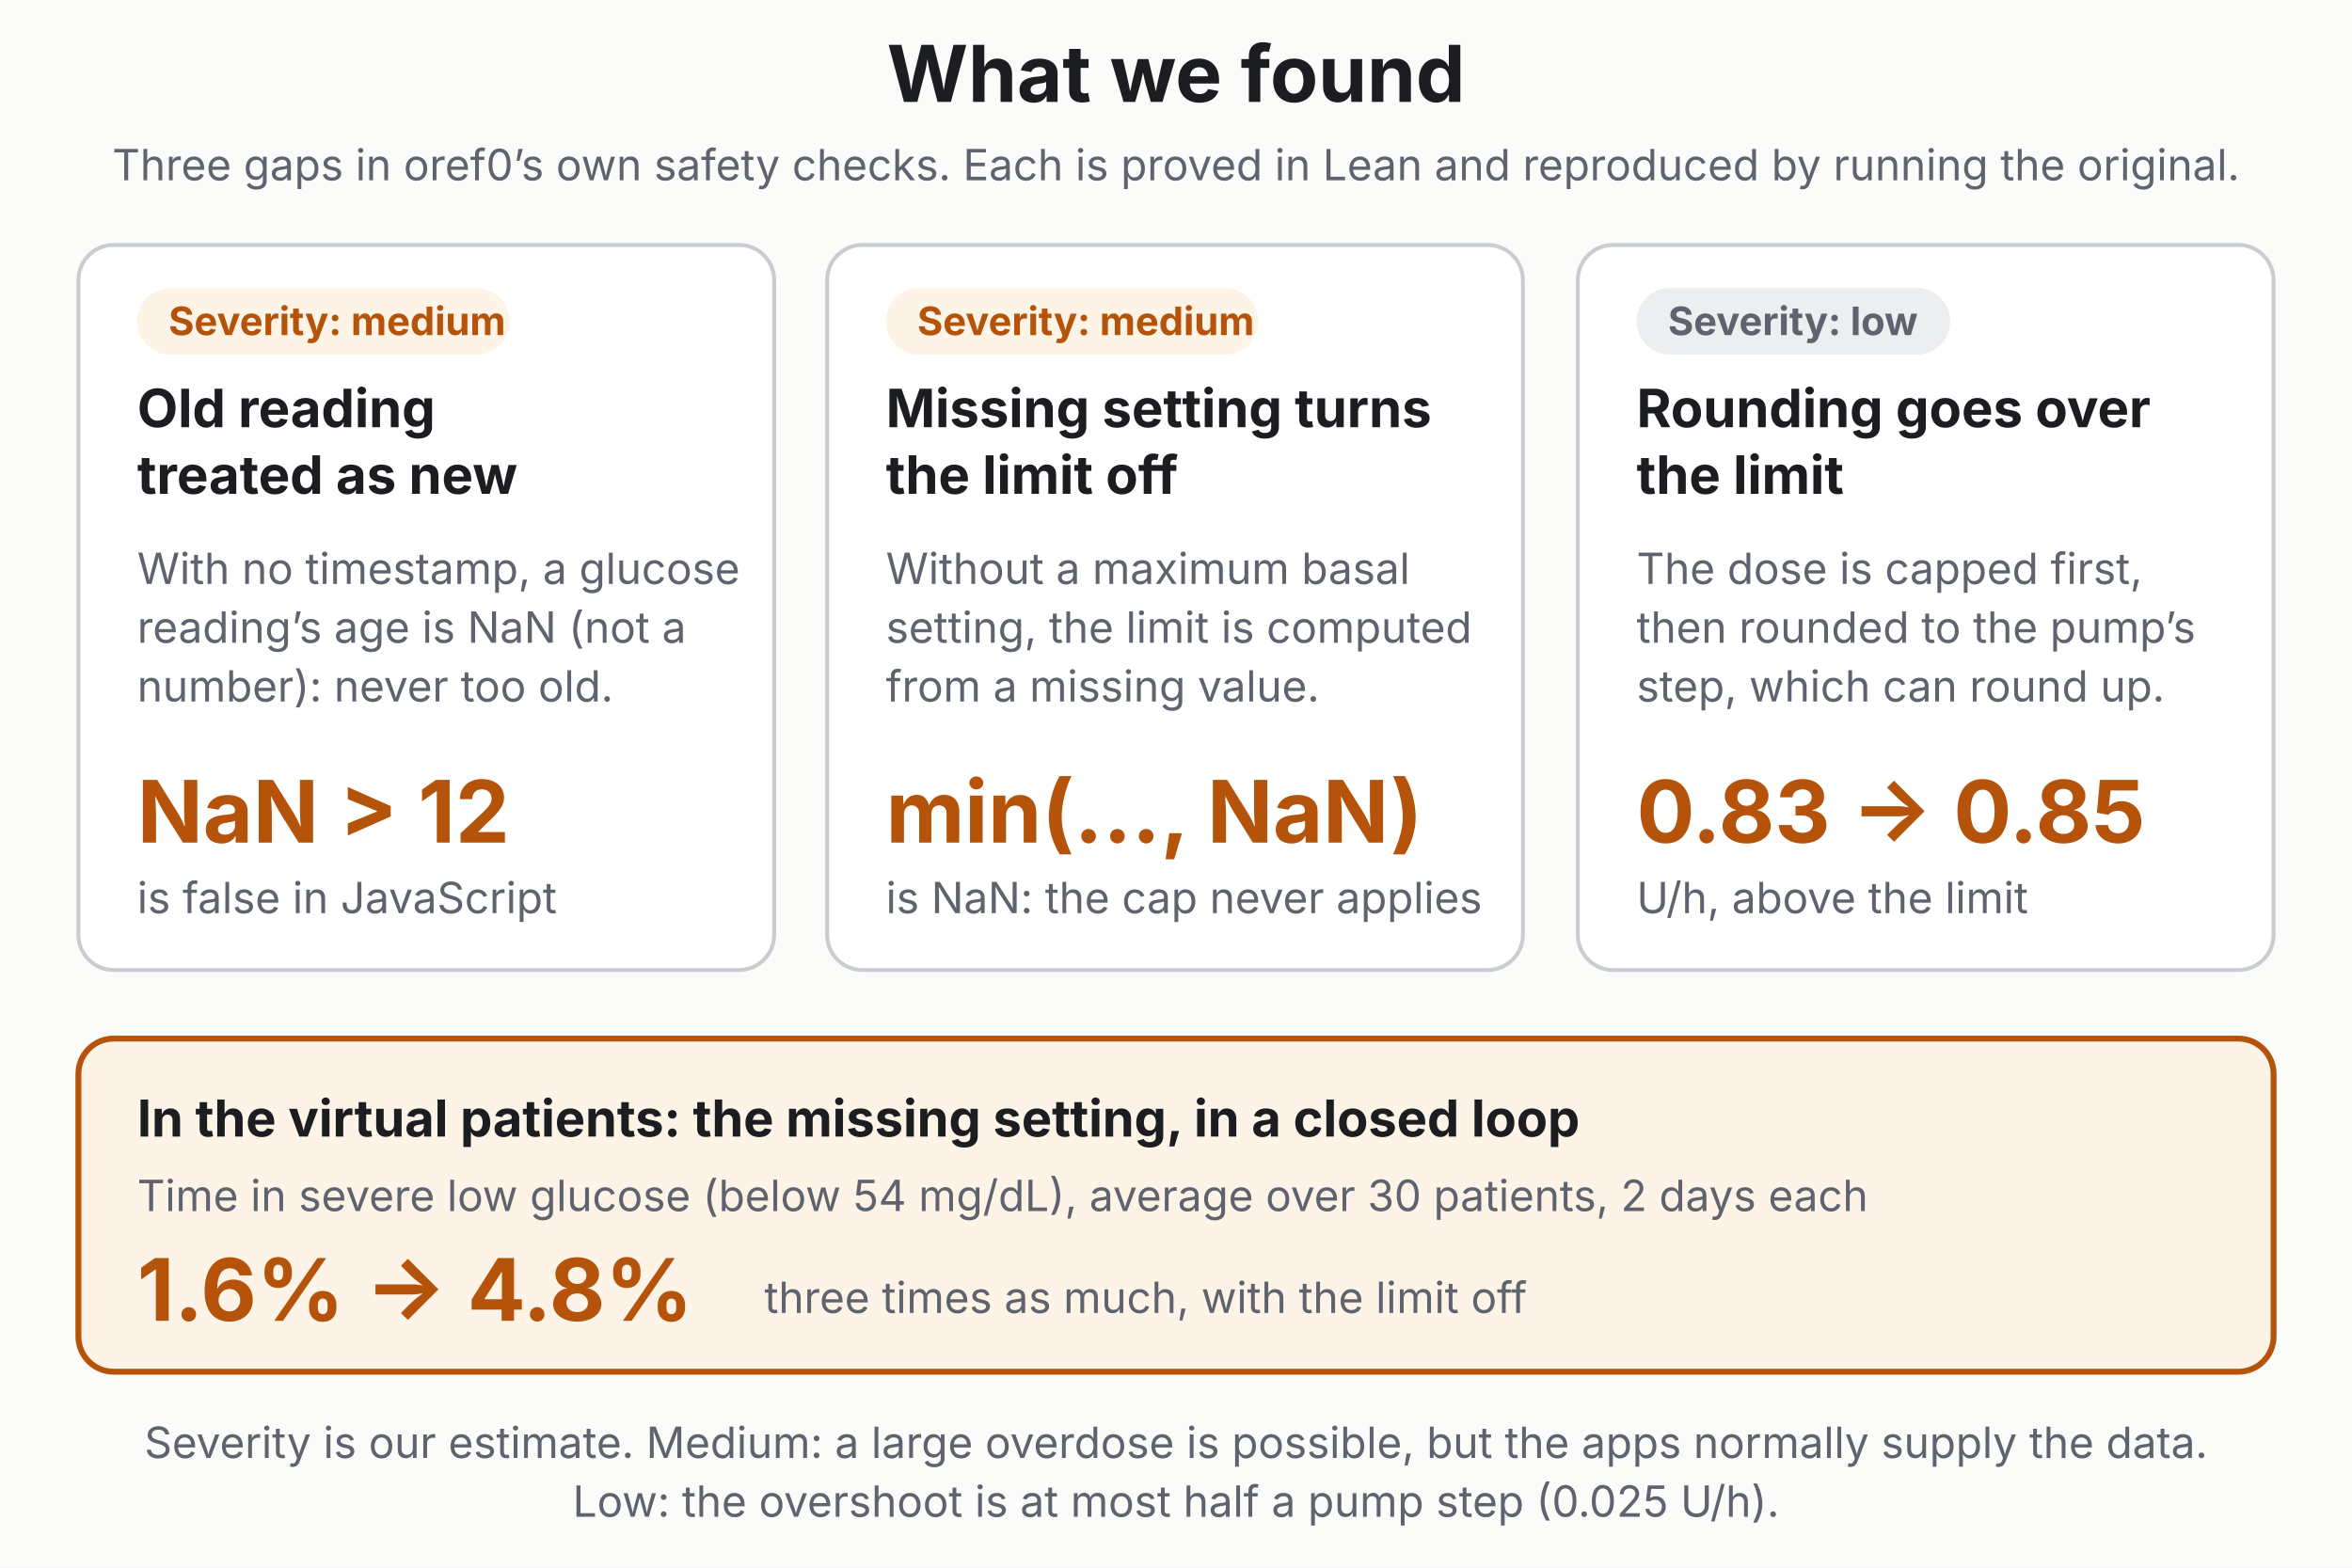
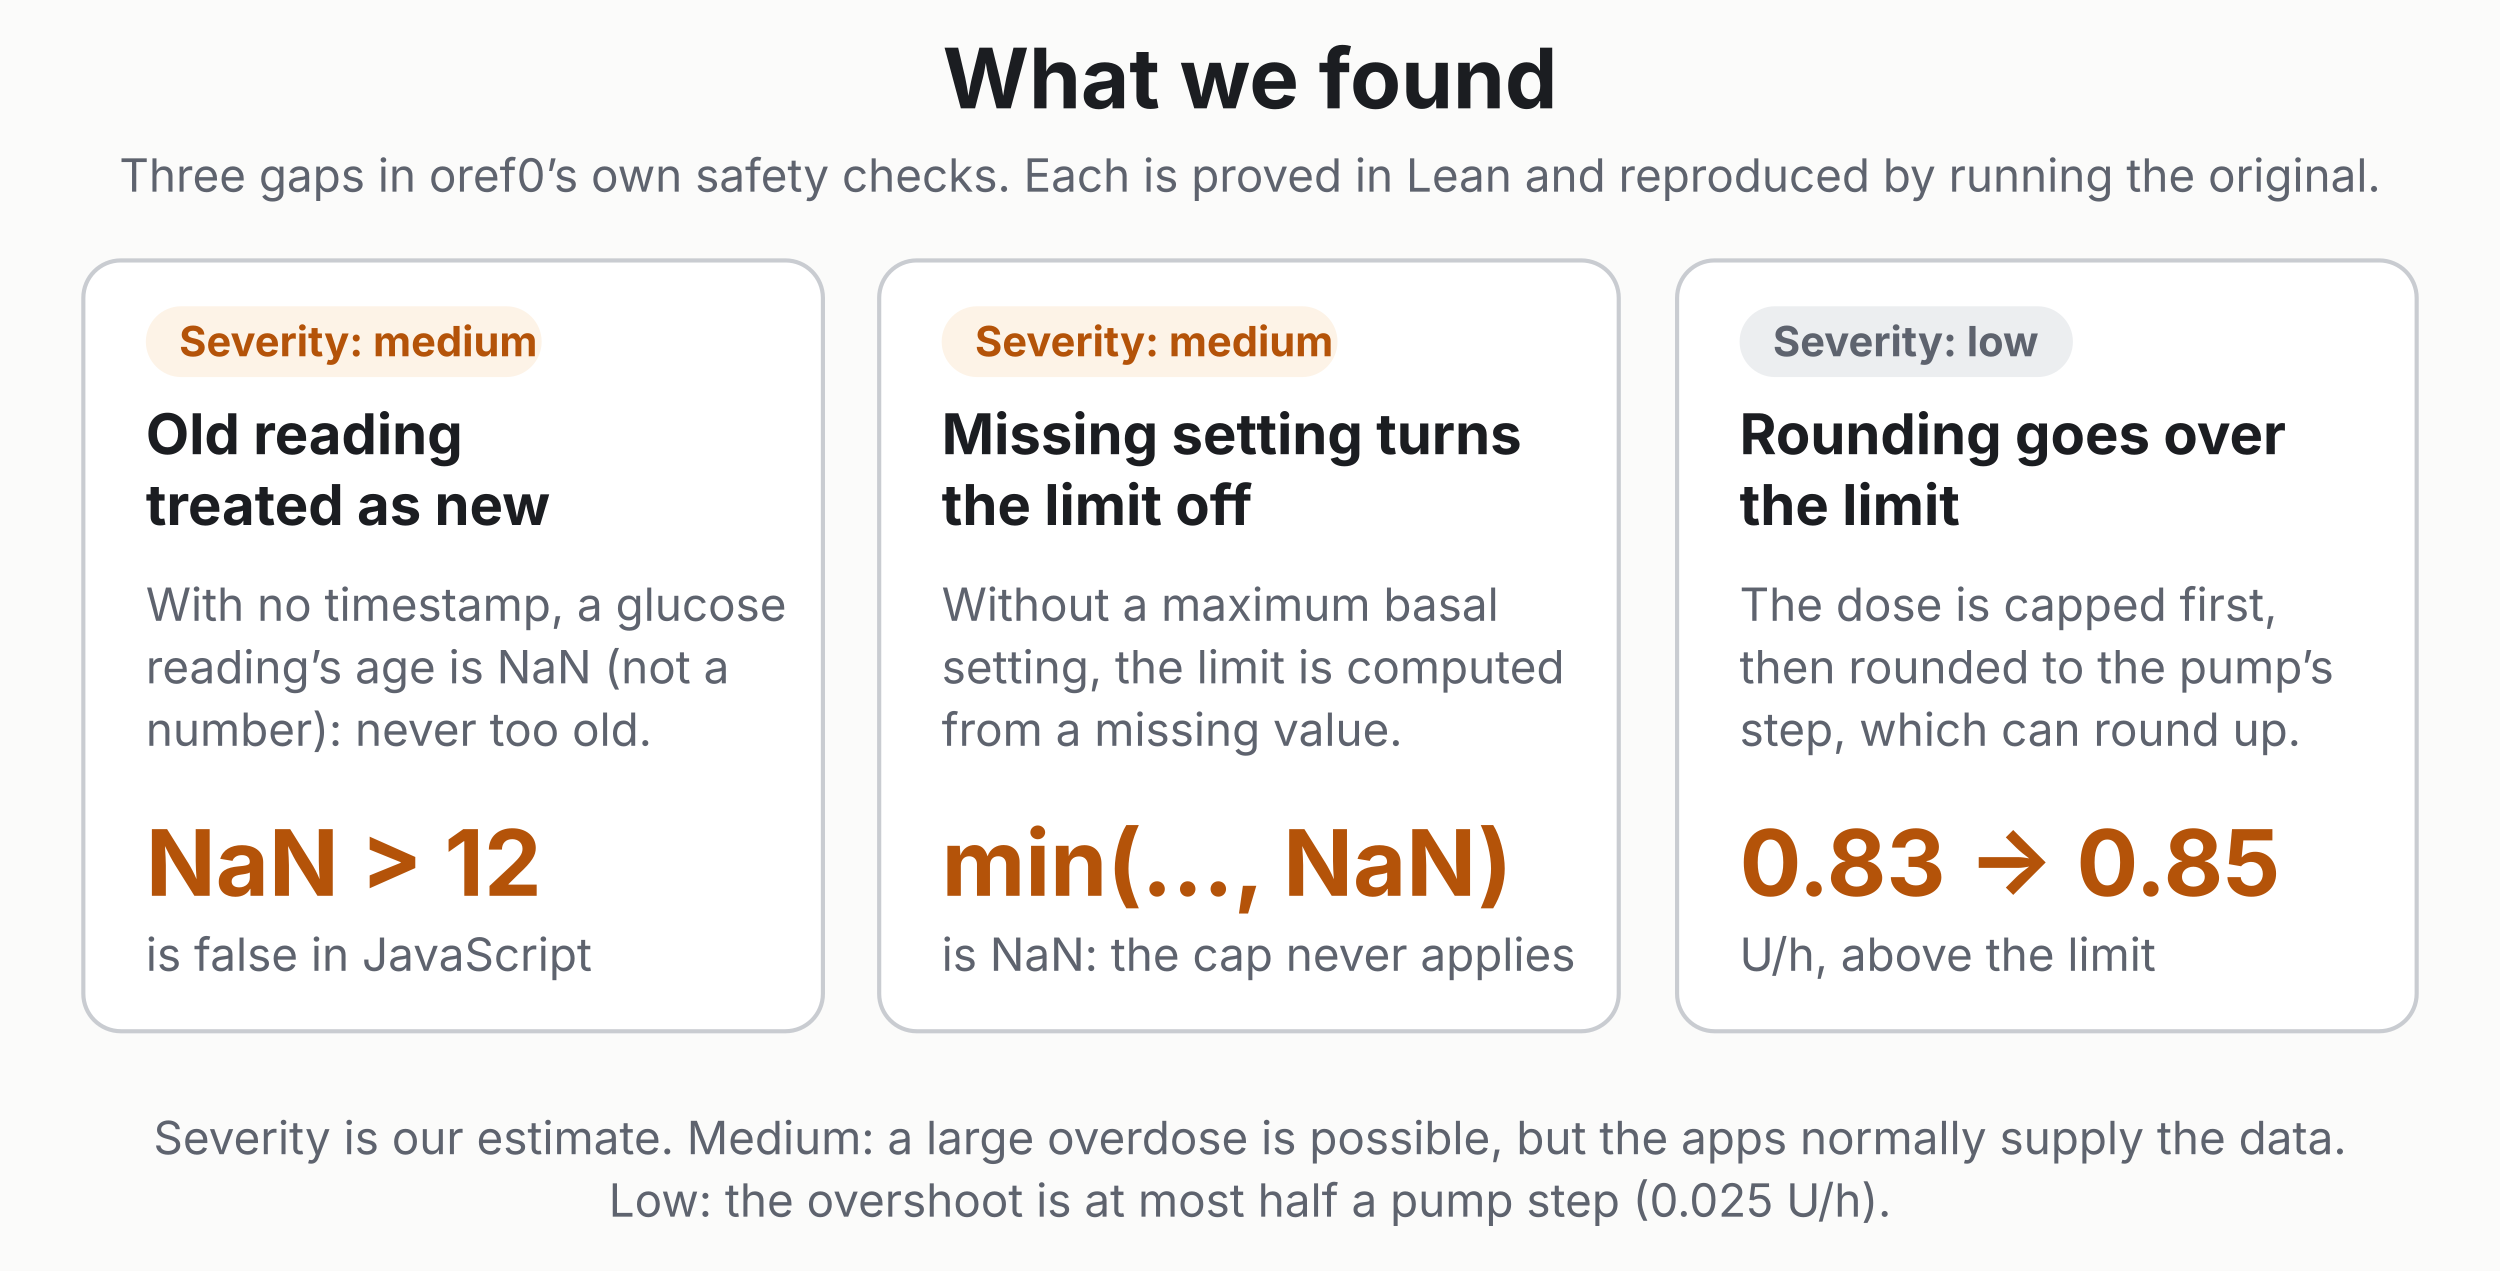
- <svg xmlns="http://www.w3.org/2000/svg" viewBox="0 0 1200 800" width="1200" height="800" role="img" aria-label="What we found: three gaps in oref0's safety checks. A reading with no timestamp counts as fresh: its age is NaN (not a number), and in JavaScript the check NaN &gt; 12 minutes is false, so it is never too old. Severity medium. A missing maximum basal setting switches the limit off: the limit is computed as min(…, NaN), which is NaN, so the cap never applies. Severity medium. Rounding can go over the limit: a limit of 0.83 U/h gives 0.85 U/h. Severity low. Each is proved in Lean and reproduced by running the original oref0. In the virtual patients, the missing setting tripled the time in severe low glucose, from 1.6% to 4.8%.">
+ <svg xmlns="http://www.w3.org/2000/svg" viewBox="0 0 1200 610" width="1200" height="610" role="img" aria-label="What we found: three gaps in oref0's safety checks. A reading with no timestamp counts as fresh: its age is NaN (not a number), and in JavaScript the check NaN &gt; 12 minutes is false, so it is never too old. Severity medium. A missing maximum basal setting switches the limit off: the limit is computed as min(…, NaN), which is NaN, so the cap never applies. Severity medium. Rounding can go over the limit: a limit of 0.83 U/h gives 0.85 U/h. Severity low. Each is proved in Lean and reproduced by running the original oref0.">
  <style>
    text { font-family: Inter, "Helvetica Neue", Arial, sans-serif; fill: #1b1d21; }
    .card { fill: #ffffff; stroke: #c9ccd1; stroke-width: 2; }
    .hot { fill: #fdf3e7; stroke: #b45309; stroke-width: 3; }
    .heading { font-size: 40px; font-weight: 700; }
    .title { font-size: 27px; font-weight: 700; }
    .body { font-size: 22px; fill: #5e636e; }
    .big { font-size: 44px; font-weight: 700; fill: #b45309; }
    .note { font-size: 22px; fill: #5e636e; }
    .pill { font-size: 20px; font-weight: 700; }
    .strong { font-size: 26px; font-weight: 700; }
  </style>
-   <rect id="bg" width="1200" height="800" fill="#fbfbfa" />
+   <rect id="bg" width="1200" height="610" fill="#fbfbfa" />
  <text class="heading" x="600" y="52" text-anchor="middle">What we found</text>
  <text class="note" x="600" y="92" text-anchor="middle">Three gaps in oref0’s own safety checks. Each is proved in Lean and reproduced by running the original.</text>
  <rect class="card" x="40" y="125" width="355" height="370" rx="18" />
  <text class="title" x="70" y="218">Old reading</text>
  <text class="title" x="70" y="252">treated as new</text>
  <text class="body" x="70" y="298">With no timestamp, a glucose</text>
  <text class="body" x="70" y="328">reading’s age is NaN (not a</text>
  <text class="body" x="70" y="358">number): never too old.</text>
  <text class="big" x="70" y="430">NaN &gt; 12</text>
  <text class="body" x="70" y="466">is false in JavaScript</text>
  <rect x="70" y="147" width="190" height="34" rx="17" fill="#fdf3e7" />
  <text class="pill" x="86" y="171" style="fill:#b45309">Severity: medium</text>
  <rect class="card" x="422" y="125" width="355" height="370" rx="18" />
  <text class="title" x="452" y="218">Missing setting turns</text>
  <text class="title" x="452" y="252">the limit off</text>
  <text class="body" x="452" y="298">Without a maximum basal</text>
  <text class="body" x="452" y="328">setting, the limit is computed</text>
  <text class="body" x="452" y="358">from a missing value.</text>
  <text class="big" x="452" y="430">min(…, NaN)</text>
  <text class="body" x="452" y="466">is NaN: the cap never applies</text>
  <rect x="452" y="147" width="190" height="34" rx="17" fill="#fdf3e7" />
  <text class="pill" x="468" y="171" style="fill:#b45309">Severity: medium</text>
  <rect class="card" x="805" y="125" width="355" height="370" rx="18" />
  <text class="title" x="835" y="218">Rounding goes over</text>
  <text class="title" x="835" y="252">the limit</text>
  <text class="body" x="835" y="298">The dose is capped first,</text>
  <text class="body" x="835" y="328">then rounded to the pump’s</text>
  <text class="body" x="835" y="358">step, which can round up.</text>
  <text class="big" x="835" y="430">0.83 → 0.85</text>
  <text class="body" x="835" y="466">U/h, above the limit</text>
  <rect x="835" y="147" width="160" height="34" rx="17" fill="#eceef0" />
  <text class="pill" x="851" y="171" style="fill:#5e636e">Severity: low</text>
-   <rect class="hot" x="40" y="530" width="1120" height="170" rx="18" />
-   <text class="strong" x="70" y="580">In the virtual patients: the missing setting, in a closed loop</text>
-   <text class="body" x="70" y="618">Time in severe low glucose (below 54 mg/dL), average over 30 patients, 2 days each</text>
-   <text class="big" x="70" y="674">1.6% → 4.8%</text>
-   <text class="body" x="390" y="670">three times as much, with the limit off</text>
-   <text class="note" x="600" y="744" text-anchor="middle">Severity is our estimate. Medium: a large overdose is possible, but the apps normally supply the data.</text>
-   <text class="note" x="600" y="774" text-anchor="middle">Low: the overshoot is at most half a pump step (0.025 U/h).</text>
+   <text class="note" x="600" y="554" text-anchor="middle">Severity is our estimate. Medium: a large overdose is possible, but the apps normally supply the data.</text>
+   <text class="note" x="600" y="584" text-anchor="middle">Low: the overshoot is at most half a pump step (0.025 U/h).</text>
</svg>
